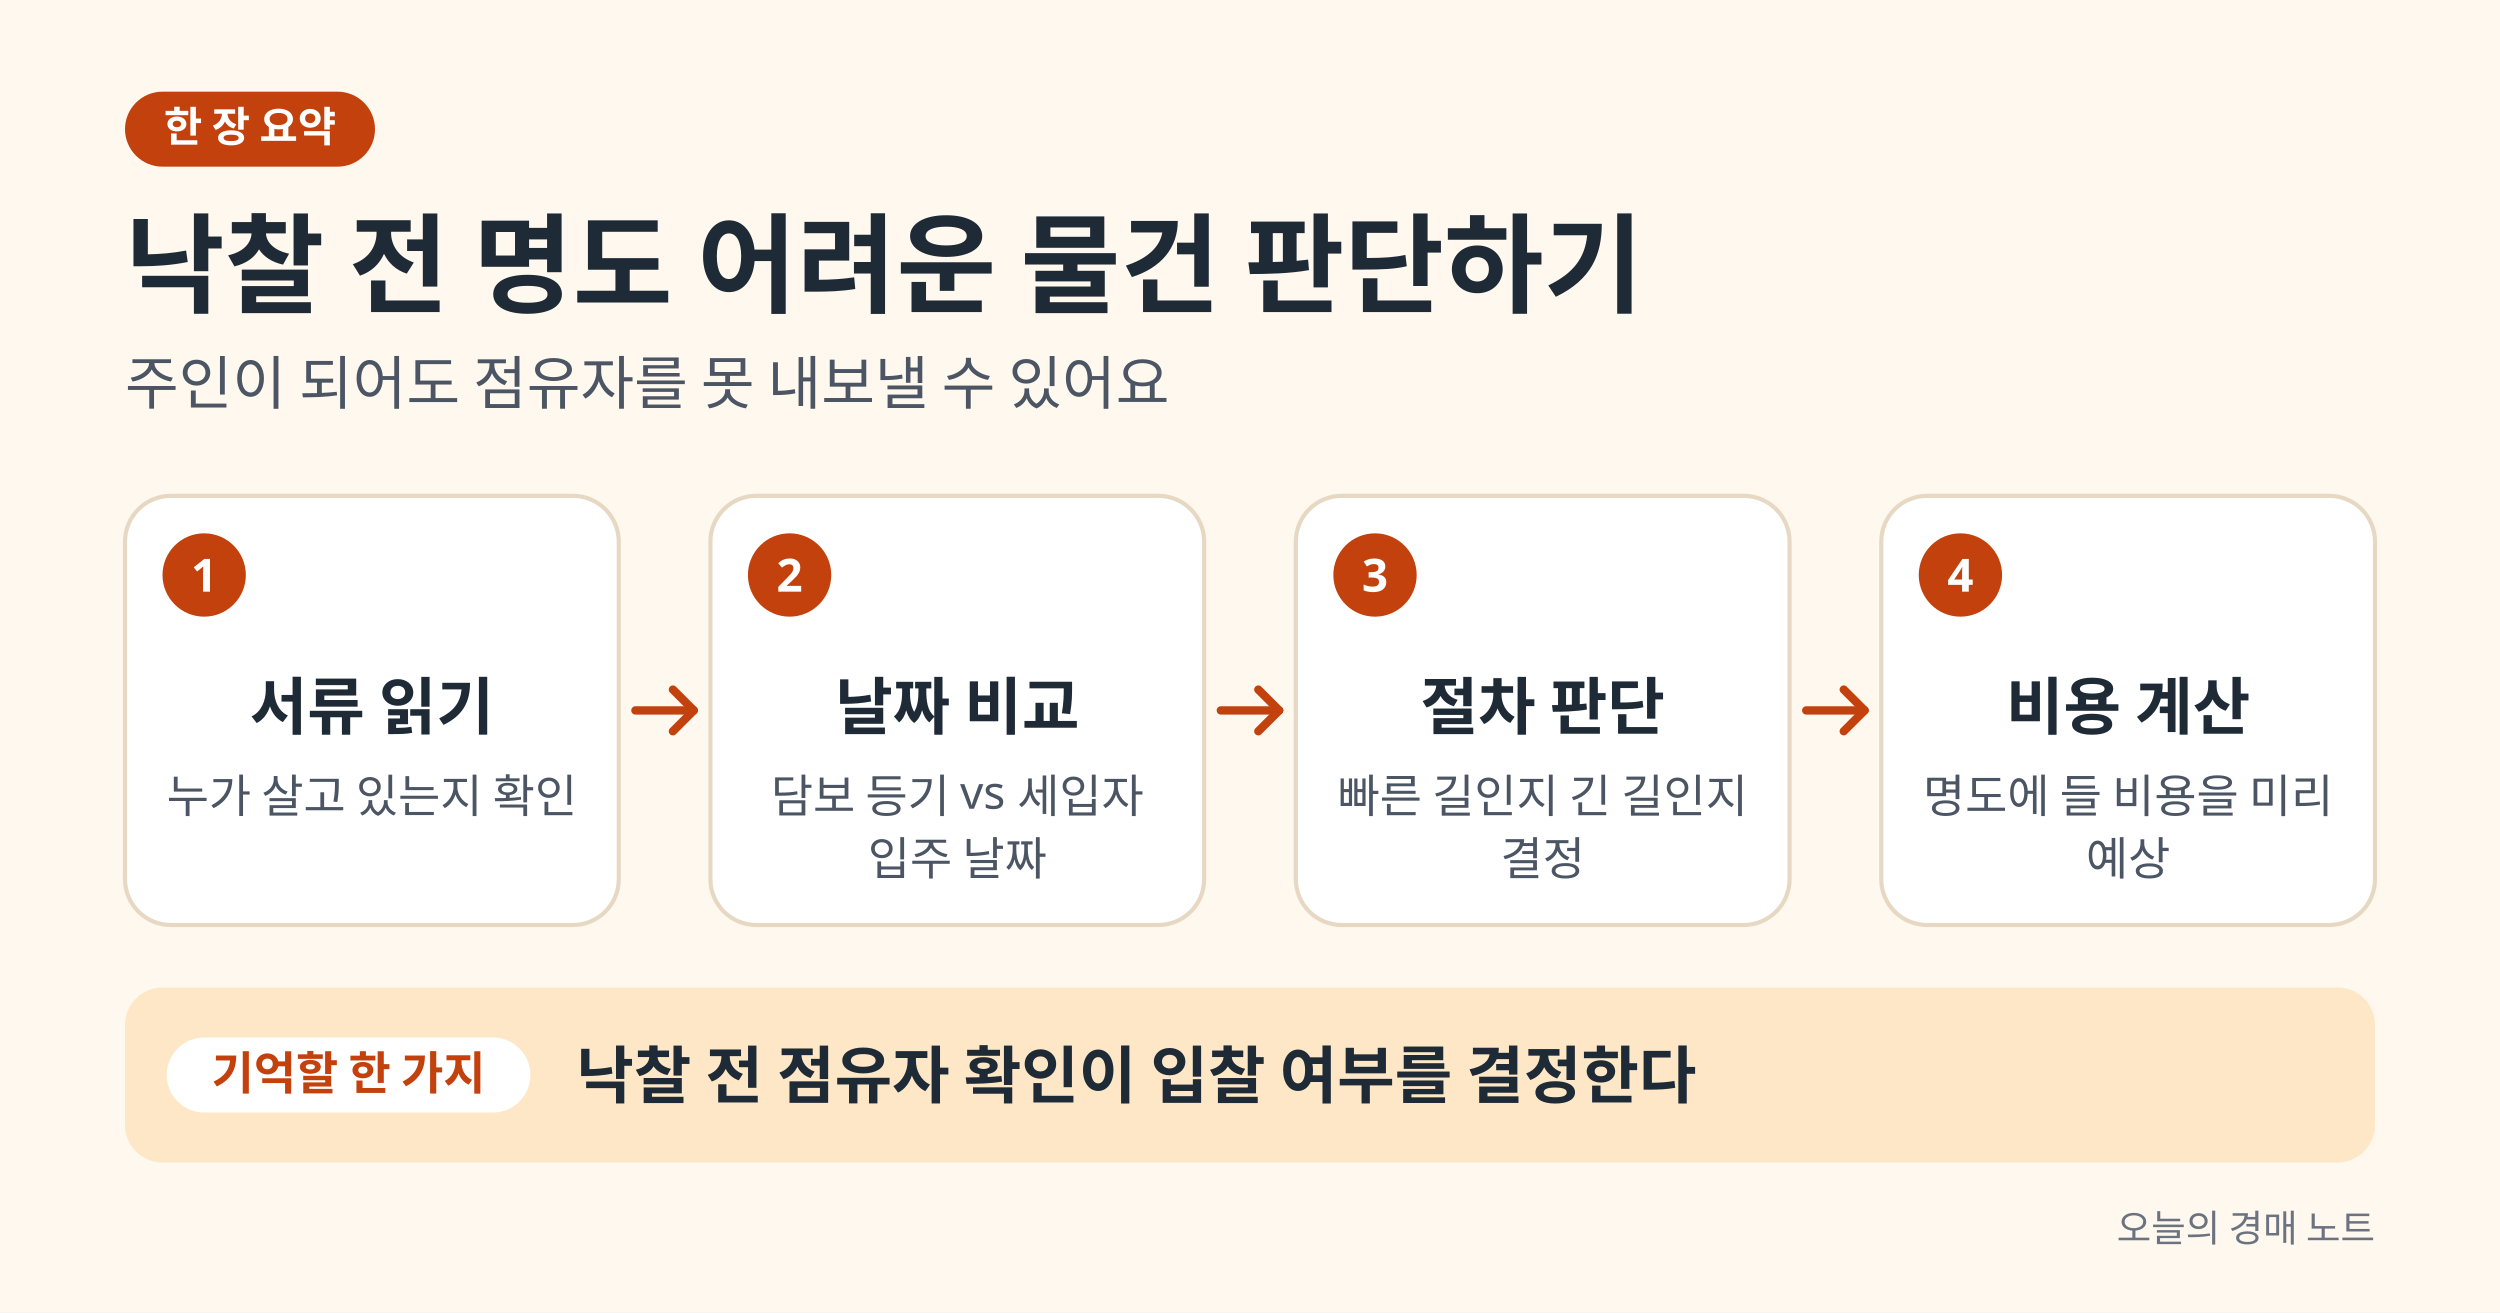
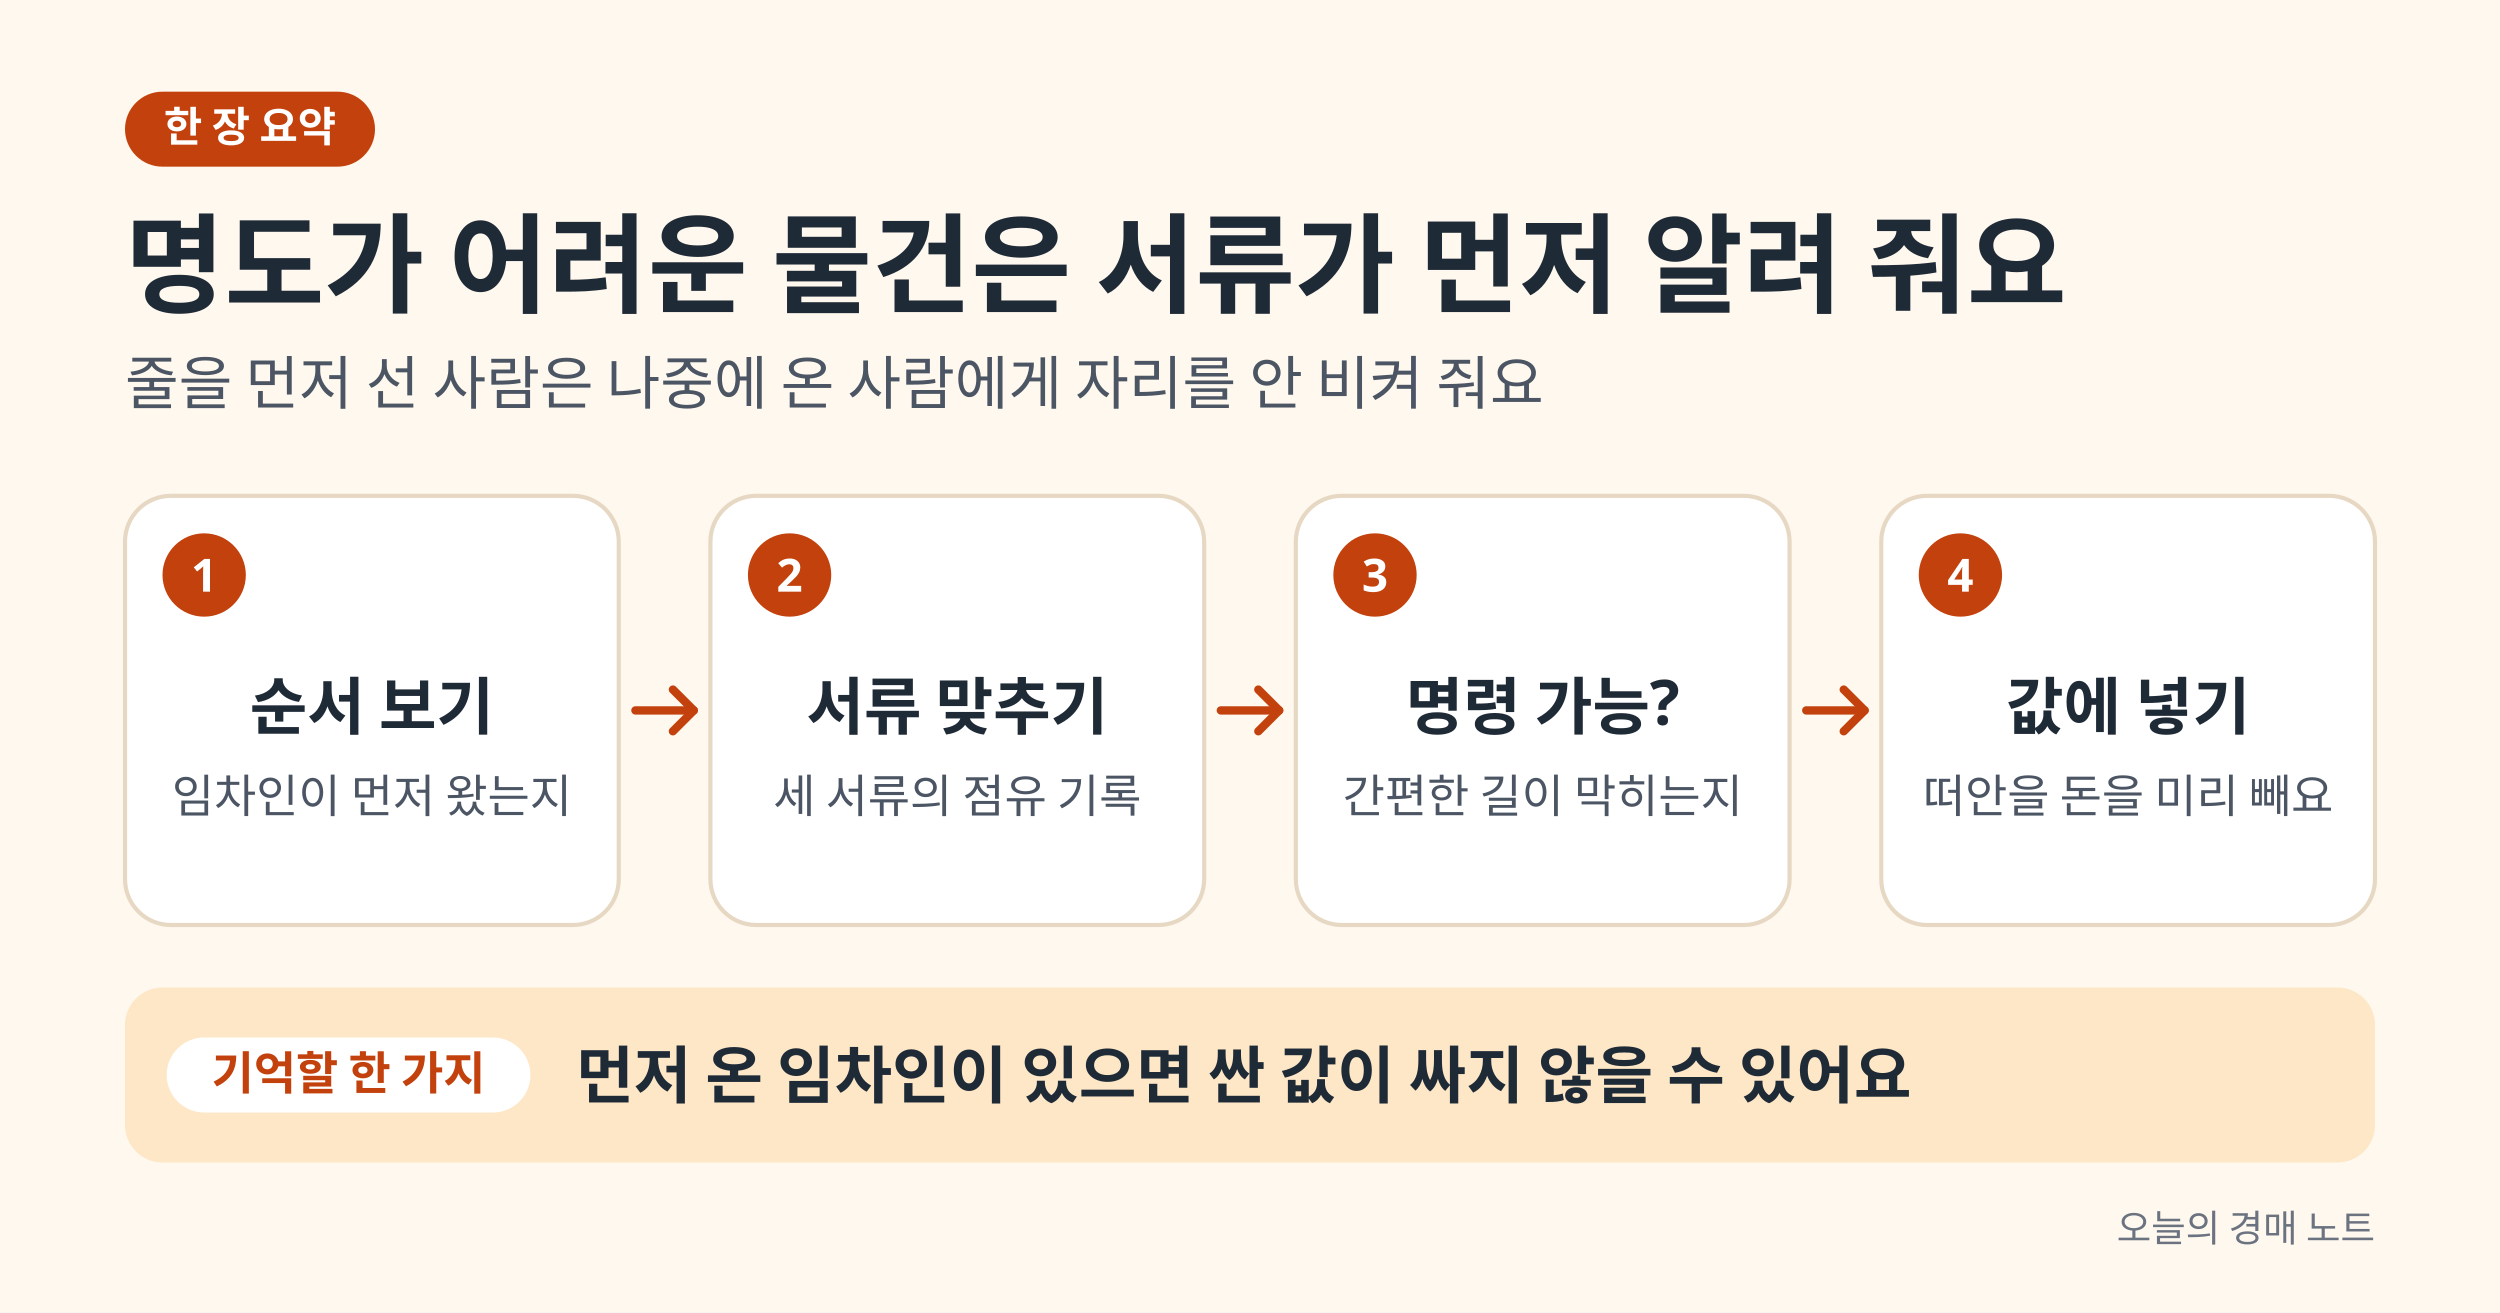
<svg xmlns="http://www.w3.org/2000/svg" width="1200" height="630" viewBox="0 0 1200 630" font-family="'Apple SD Gothic Neo','Noto Sans KR','Malgun Gothic',sans-serif">
  <rect width="1200" height="630" fill="#FFF8EE" />
  <rect x="60" y="44" width="120" height="36" rx="18" fill="#C2410C" />
  <text x="120" y="68" font-size="20" font-weight="700" fill="#FFFFFF" text-anchor="middle">한 장 요약</text>
-   <text x="60" y="146" font-size="52" font-weight="800" fill="#1F2A37">낙찰 전 명도 어려운 물건 판단하기</text>
-   <text x="60" y="194" font-size="28" fill="#4B5563">주인이 되어도 점유자를 못 내보낼 수 있어요</text>
+   <text x="60" y="146" font-size="52" font-weight="800" fill="#1F2A37">명도가 어려운 물건은 서류가 먼저 알려 줘요</text>
+   <text x="60" y="194" font-size="28" fill="#4B5563">줄을 먼저 선 사람은 나중에 온 사람에게 자리를 안 비켜 줘요</text>
  <rect x="60" y="238" width="237" height="206" rx="22" fill="#FFFFFF" stroke="#E7D8C3" stroke-width="2" />
  <circle cx="98" cy="276" r="20" fill="#C2410C" />
  <text x="98" y="284" font-size="22" font-weight="800" fill="#FFFFFF" text-anchor="middle">1</text>
-   <text x="178.5" y="350" font-size="30" font-weight="700" fill="#1F2A37" text-anchor="middle">서류 읽기</text>
-   <text x="178.5" y="390" font-size="22" fill="#4B5563" text-anchor="middle">누가 살고 있는지 확인</text>
+   <text x="178.5" y="350" font-size="30" font-weight="700" fill="#1F2A37" text-anchor="middle">순서 보기</text>
+   <text x="178.5" y="390" font-size="22" fill="#4B5563" text-anchor="middle">임차인이 먼저 왔는지</text>
  <path d="M305 341 H333" stroke="#C2410C" stroke-width="4" stroke-linecap="round" />
  <path d="M323 331 L333 341 L323 351" fill="none" stroke="#C2410C" stroke-width="4" stroke-linecap="round" stroke-linejoin="round" />
  <rect x="341" y="238" width="237" height="206" rx="22" fill="#FFFFFF" stroke="#E7D8C3" stroke-width="2" />
  <circle cx="379" cy="276" r="20" fill="#C2410C" />
  <text x="379" y="284" font-size="22" font-weight="800" fill="#FFFFFF" text-anchor="middle">2</text>
-   <text x="459.5" y="350" font-size="30" font-weight="700" fill="#1F2A37" text-anchor="middle">날짜 비교</text>
-   <text x="459.5" y="390" font-size="22" fill="#4B5563" text-anchor="middle">담보 등기 vs 세입자</text>
-   <text x="459.5" y="420" font-size="22" fill="#4B5563" text-anchor="middle">입주 날짜</text>
+   <text x="459.5" y="350" font-size="30" font-weight="700" fill="#1F2A37" text-anchor="middle">서류 맞추기</text>
+   <text x="459.5" y="390" font-size="22" fill="#4B5563" text-anchor="middle">세 서류의 점유 기록</text>
  <path d="M586 341 H614" stroke="#C2410C" stroke-width="4" stroke-linecap="round" />
  <path d="M604 331 L614 341 L604 351" fill="none" stroke="#C2410C" stroke-width="4" stroke-linecap="round" stroke-linejoin="round" />
  <rect x="622" y="238" width="237" height="206" rx="22" fill="#FFFFFF" stroke="#E7D8C3" stroke-width="2" />
  <circle cx="660" cy="276" r="20" fill="#C2410C" />
  <text x="660" y="284" font-size="22" font-weight="800" fill="#FFFFFF" text-anchor="middle">3</text>
-   <text x="740.5" y="350" font-size="30" font-weight="700" fill="#1F2A37" text-anchor="middle">절차 판단</text>
-   <text x="740.5" y="390" font-size="22" fill="#4B5563" text-anchor="middle">빠른 길인지 긴 길인지</text>
-   <text x="740.5" y="420" font-size="22" fill="#4B5563" text-anchor="middle">결정</text>
+   <text x="740.5" y="350" font-size="30" font-weight="700" fill="#1F2A37" text-anchor="middle">명령 가능?</text>
+   <text x="740.5" y="390" font-size="22" fill="#4B5563" text-anchor="middle">간편한 길이 막히는지</text>
  <path d="M867 341 H895" stroke="#C2410C" stroke-width="4" stroke-linecap="round" />
  <path d="M885 331 L895 341 L885 351" fill="none" stroke="#C2410C" stroke-width="4" stroke-linecap="round" stroke-linejoin="round" />
  <rect x="903" y="238" width="237" height="206" rx="22" fill="#FFFFFF" stroke="#E7D8C3" stroke-width="2" />
  <circle cx="941" cy="276" r="20" fill="#C2410C" />
  <text x="941" y="284" font-size="22" font-weight="800" fill="#FFFFFF" text-anchor="middle">4</text>
-   <text x="1021.5" y="350" font-size="30" font-weight="700" fill="#1F2A37" text-anchor="middle">비용 계산</text>
-   <text x="1021.5" y="390" font-size="22" fill="#4B5563" text-anchor="middle">명도에 들 비용을 미리</text>
-   <text x="1021.5" y="420" font-size="22" fill="#4B5563" text-anchor="middle">예상</text>
+   <text x="1021.5" y="350" font-size="30" font-weight="700" fill="#1F2A37" text-anchor="middle">값에 넣기</text>
+   <text x="1021.5" y="390" font-size="22" fill="#4B5563" text-anchor="middle">떠안을 돈을 미리 빼요</text>
  <rect x="60" y="474" width="1080" height="84" rx="18" fill="#FDE7C7" />
  <rect x="80" y="498" width="174.6" height="36" rx="18" fill="#FFFFFF" />
  <text x="167.3" y="523" font-size="22" font-weight="700" fill="#C2410C" text-anchor="middle">기억할 한 가지</text>
-   <text x="276.6" y="527" font-size="30" font-weight="700" fill="#1F2A37">낙찰 전 점유자 확인이 입찰 여부를 결정한다</text>
+   <text x="276.6" y="527" font-size="30" font-weight="700" fill="#1F2A37">먼저 온 임차인이 있으면 싼 값이 싸지 않을 수 있어요</text>
  <text x="1140" y="596" font-size="18" fill="#6B7280" text-anchor="end">오늘의 경매 노트</text>
</svg>
